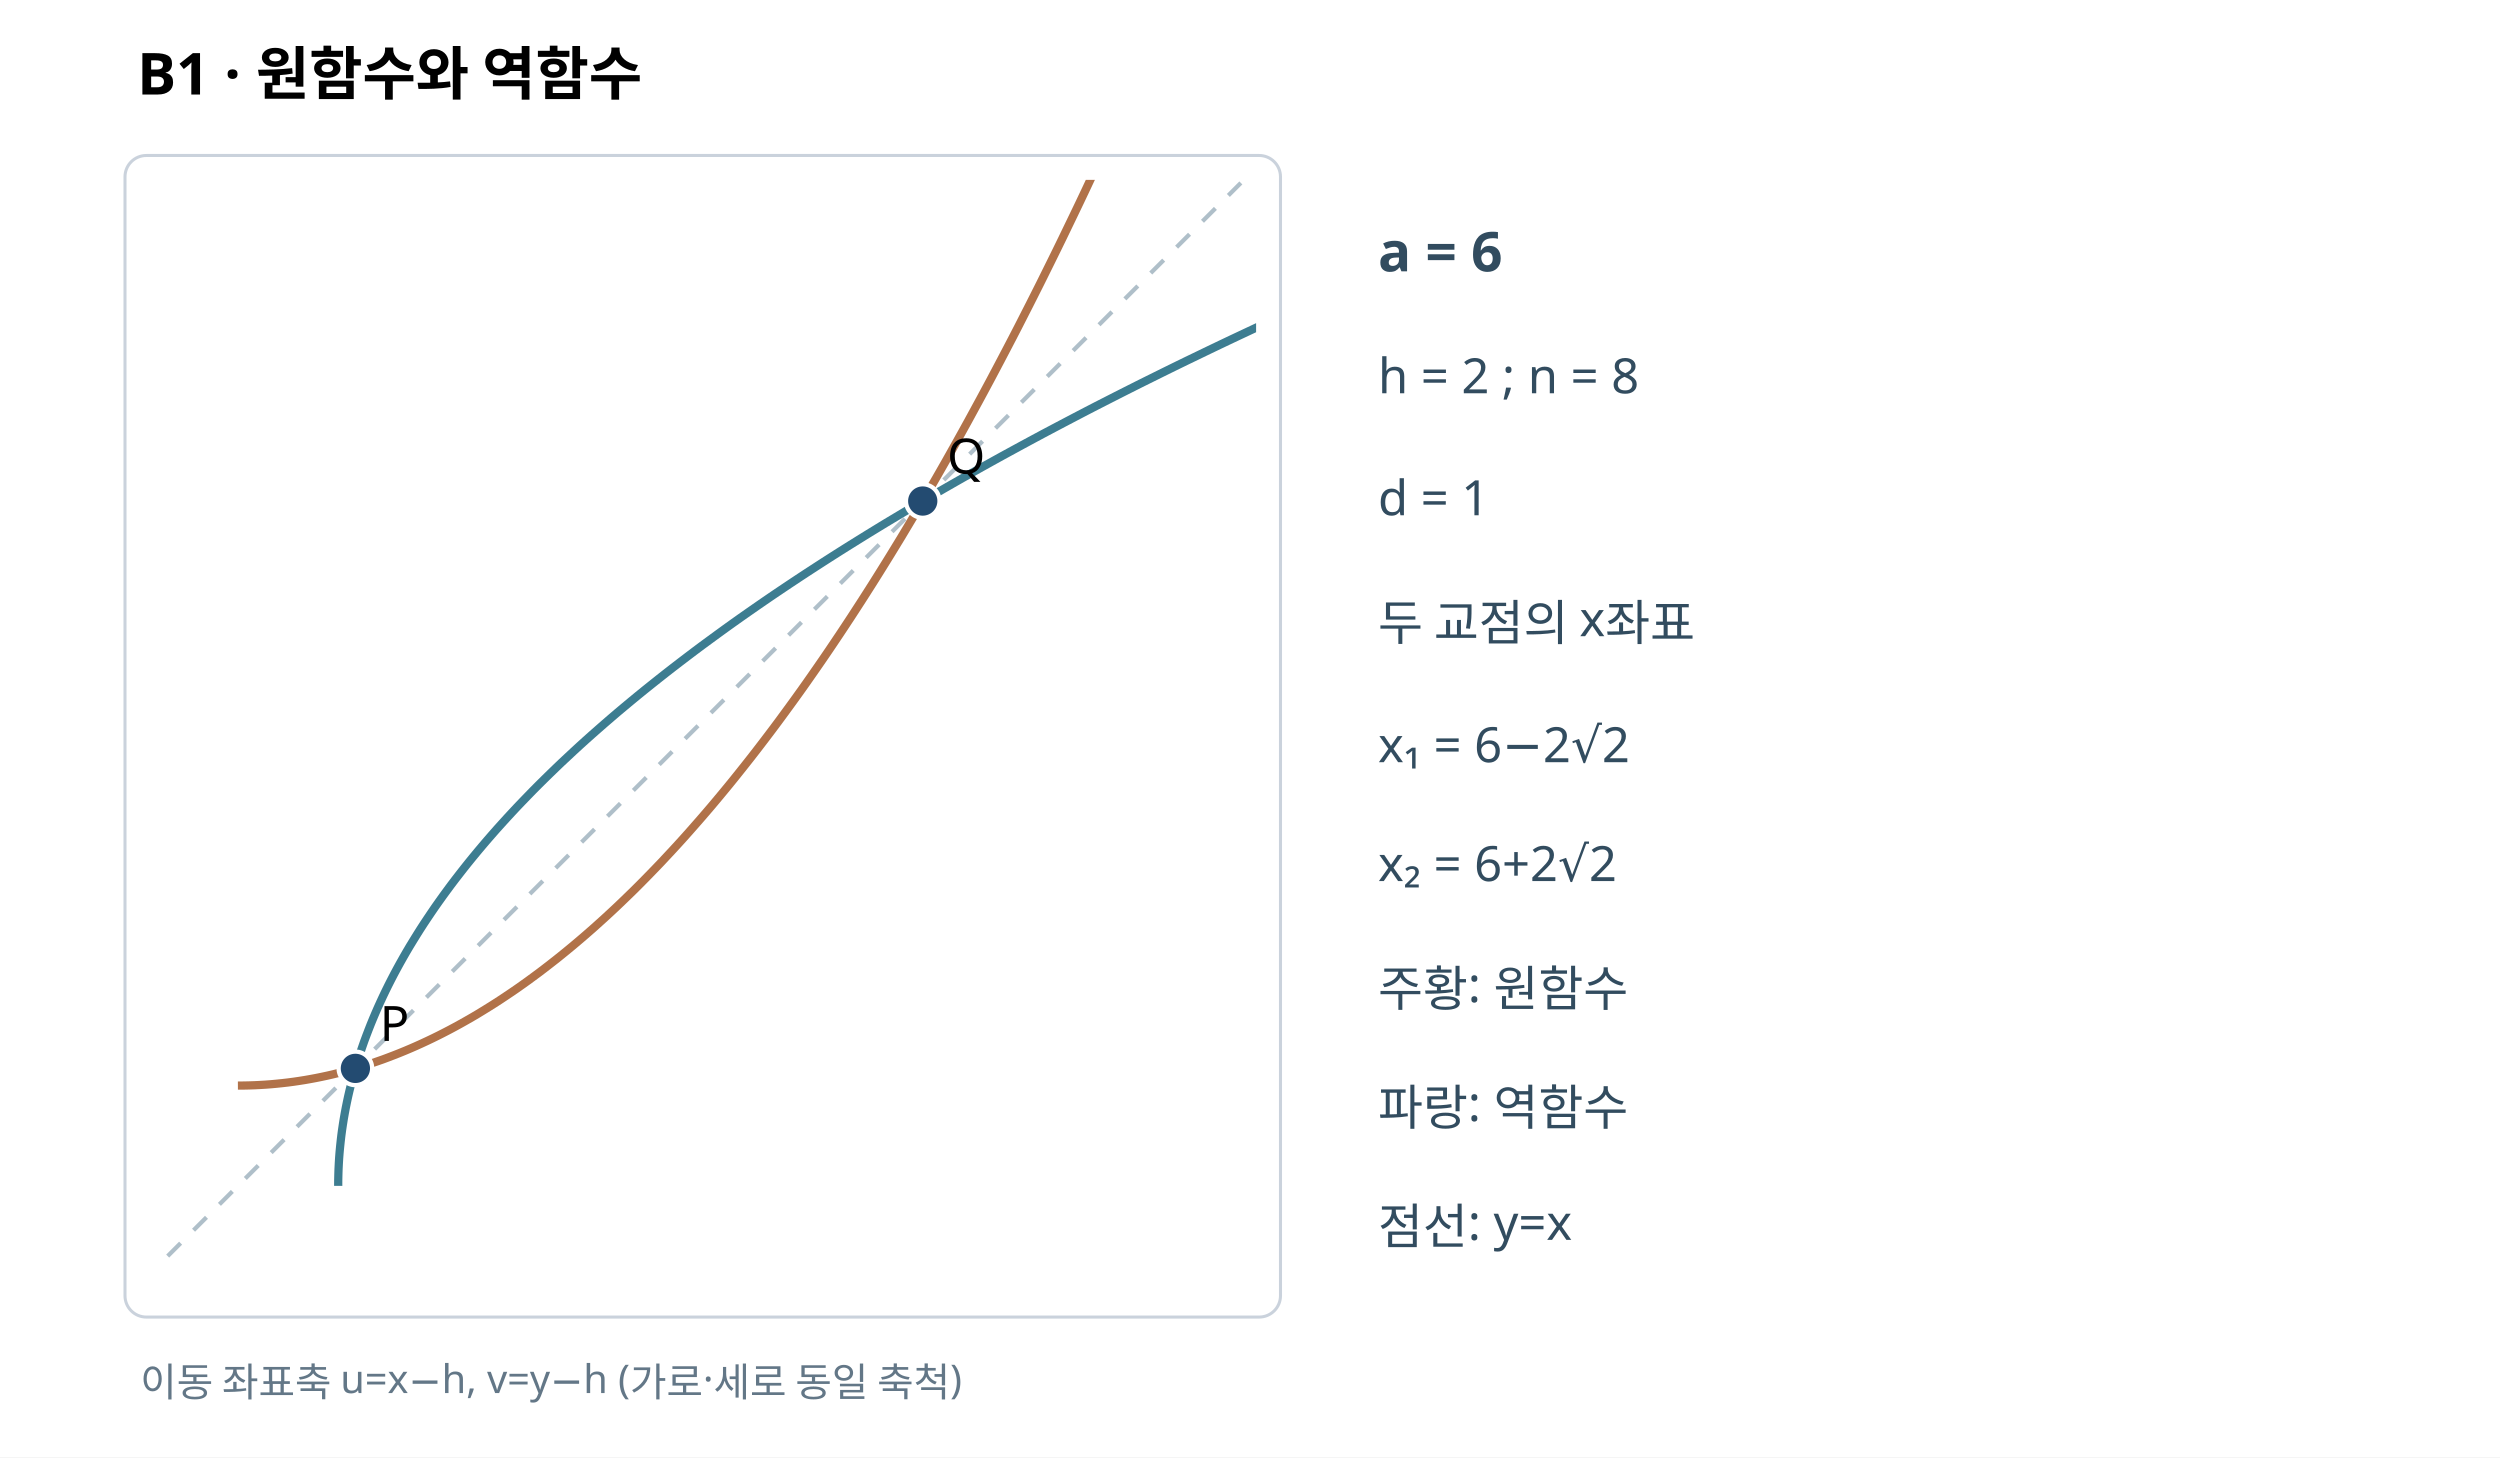
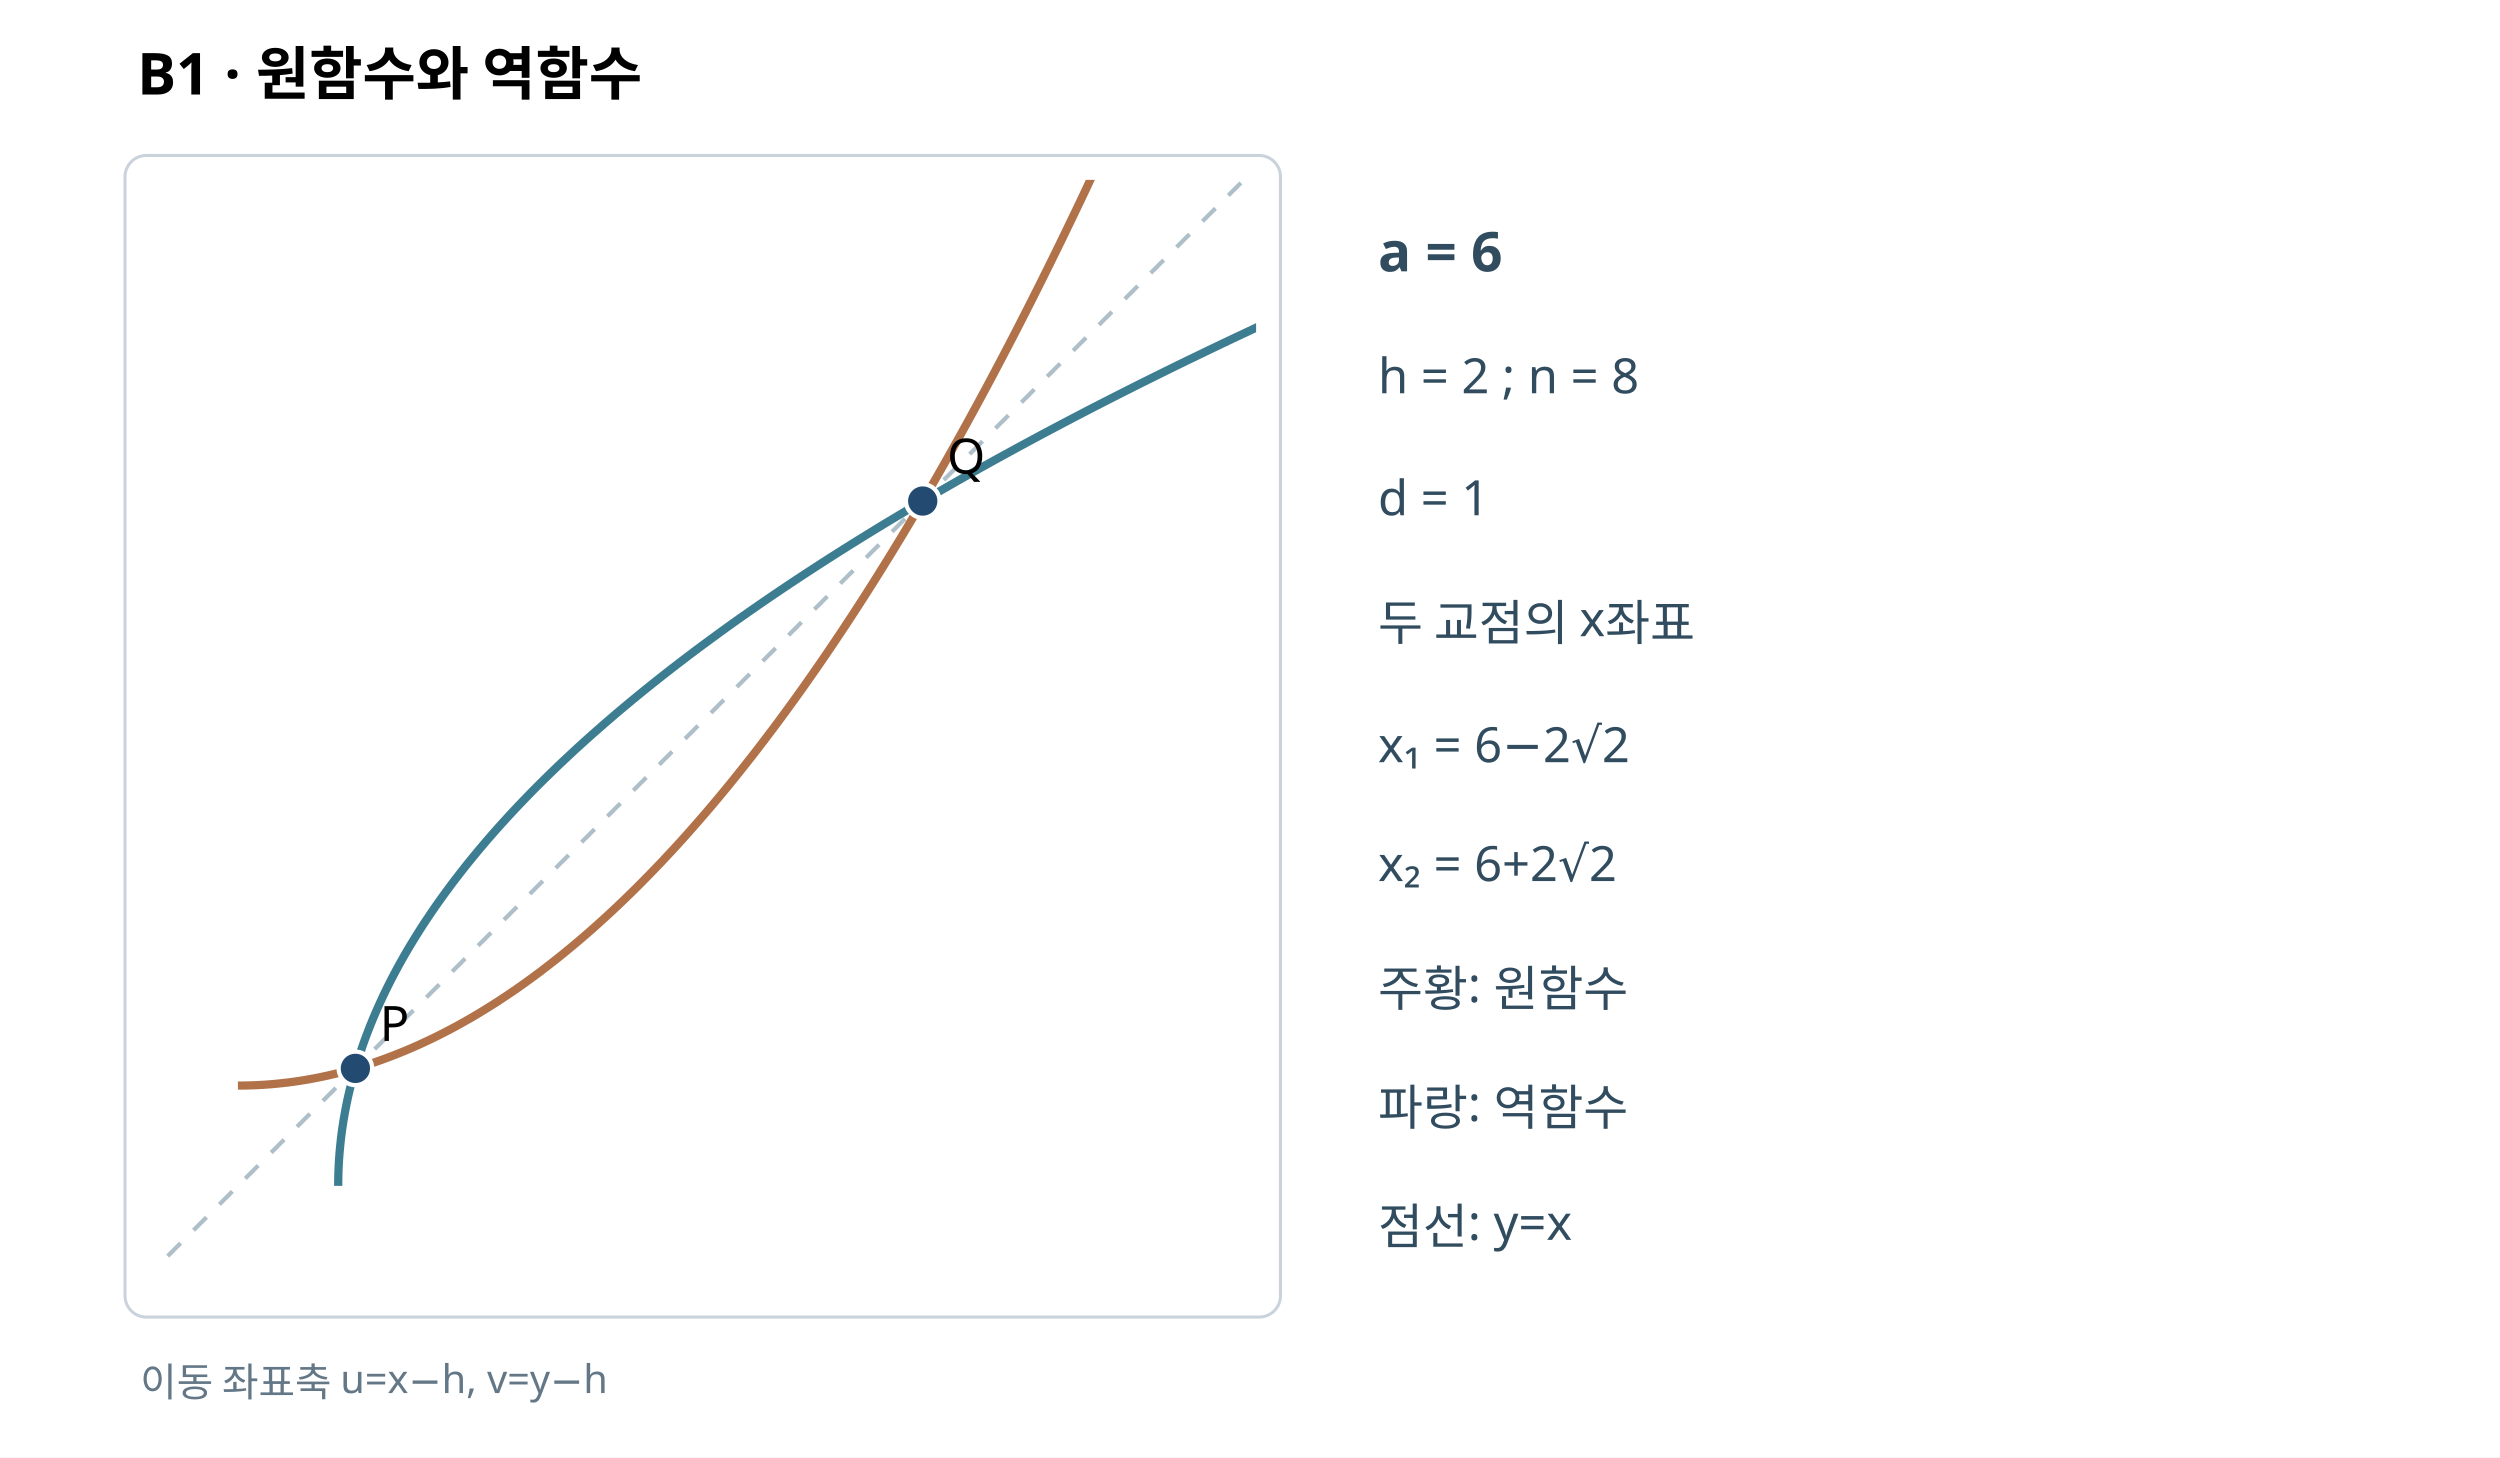
<svg xmlns="http://www.w3.org/2000/svg" width="820" height="478" viewBox="0 0 820 478" role="img">
  <rect width="820" height="478" fill="white" />
  <text x="45" y="31" font-family="sans-serif" font-size="19" font-weight="bold">B1 · 원함수와 역함수</text>
  <rect x="41" y="51" width="379" height="381" fill="white" stroke="#cad2dc" rx="7" />
  <defs>
    <clipPath id="p">
      <rect x="48" y="59" width="364" height="366" />
    </clipPath>
  </defs>
  <g clip-path="url(#p)">
    <line x1="55" y1="412" x2="407" y2="60" stroke="#afbfc9" stroke-width="1.4" stroke-dasharray="6 6" />
    <polyline points="78.03,356.07 79.86,356.06 81.68,356.02 83.51,355.96 85.34,355.87 87.17,355.76 88.99,355.62 90.82,355.45 92.65,355.26 94.48,355.05 96.3,354.81 98.13,354.54 99.96,354.25 101.79,353.93 103.61,353.59 105.44,353.22 107.27,352.83 109.1,352.41 110.93,351.96 112.75,351.49 114.58,351 116.41,350.48 118.24,349.93 120.06,349.36 121.89,348.76 123.72,348.14 125.55,347.5 127.37,346.82 129.2,346.12 131.03,345.4 132.86,344.65 134.68,343.88 136.51,343.08 138.34,342.25 140.17,341.4 141.99,340.53 143.82,339.63 145.65,338.7 147.48,337.75 149.31,336.77 151.13,335.77 152.96,334.74 154.79,333.69 156.62,332.61 158.44,331.5 160.27,330.37 162.1,329.22 163.93,328.04 165.75,326.83 167.58,325.6 169.41,324.35 171.24,323.06 173.06,321.76 174.89,320.42 176.72,319.07 178.55,317.68 180.37,316.27 182.2,314.84 184.03,313.38 185.86,311.89 187.69,310.38 189.51,308.85 191.34,307.29 193.17,305.7 195,304.09 196.82,302.45 198.65,300.79 200.48,299.1 202.31,297.39 204.13,295.65 205.96,293.88 207.79,292.1 209.62,290.28 211.44,288.44 213.27,286.57 215.1,284.68 216.93,282.77 218.75,280.82 220.58,278.86 222.41,276.87 224.24,274.85 226.07,272.8 227.89,270.73 229.72,268.64 231.55,266.52 233.38,264.38 235.2,262.21 237.03,260.01 238.86,257.79 240.69,255.54 242.51,253.27 244.34,250.97 246.17,248.65 248,246.3 249.82,243.93 251.65,241.53 253.48,239.11 255.31,236.66 257.13,234.18 258.96,231.68 260.79,229.16 262.62,226.61 264.45,224.03 266.27,221.43 268.1,218.8 269.93,216.15 271.76,213.47 273.58,210.77 275.41,208.04 277.24,205.28 279.07,202.5 280.89,199.7 282.72,196.87 284.55,194.01 286.38,191.13 288.2,188.23 290.03,185.29 291.86,182.34 293.69,179.35 295.52,176.35 297.34,173.31 299.17,170.25 301,167.17 302.83,164.06 304.65,160.93 306.48,157.77 308.31,154.58 310.14,151.37 311.96,148.13 313.79,144.87 315.62,141.58 317.45,138.27 319.27,134.93 321.1,131.57 322.93,128.18 324.76,124.77 326.58,121.33 328.41,117.86 330.24,114.37 332.07,110.86 333.9,107.32 335.72,103.75 337.55,100.16 339.38,96.54 341.21,92.9 343.03,89.23 344.86,85.54 346.69,81.82 348.52,78.07 350.34,74.3 352.17,70.51 354,66.69 355.83,62.84 357.65,58.97 359.48,55.08 361.31,51.15 363.14,47.21 364.96,43.23 366.79,39.24 368.62,35.21 370.45,31.16 372.28,27.09 374.1,22.99 375.93,18.87 377.76,14.72 379.59,10.54 381.41,6.34 383.24,2.11 385.07,-2.14 386.9,-6.42 388.72,-10.72 390.55,-15.05 392.38,-19.4 394.21,-23.78 396.03,-28.18 397.86,-32.61 399.69,-37.07 401.52,-41.55 403.34,-46.05 405.17,-50.58 407,-55.14" fill="none" stroke="#b17249" stroke-width="2.7" />
    <polyline points="110.93,388.97 110.94,387.14 110.98,385.32 111.04,383.49 111.13,381.66 111.24,379.83 111.38,378.01 111.55,376.18 111.74,374.35 111.95,372.52 112.19,370.7 112.46,368.87 112.75,367.04 113.07,365.21 113.41,363.39 113.78,361.56 114.17,359.73 114.59,357.9 115.04,356.07 115.51,354.25 116,352.42 116.52,350.59 117.07,348.76 117.64,346.94 118.24,345.11 118.86,343.28 119.5,341.45 120.18,339.63 120.88,337.8 121.6,335.97 122.35,334.14 123.12,332.32 123.92,330.49 124.75,328.66 125.6,326.83 126.47,325.01 127.37,323.18 128.3,321.35 129.25,319.52 130.23,317.69 131.23,315.87 132.26,314.04 133.31,312.21 134.39,310.38 135.5,308.56 136.63,306.73 137.78,304.9 138.96,303.07 140.17,301.25 141.4,299.42 142.65,297.59 143.94,295.76 145.24,293.94 146.58,292.11 147.93,290.28 149.32,288.45 150.73,286.63 152.16,284.8 153.62,282.97 155.11,281.14 156.62,279.31 158.15,277.49 159.71,275.66 161.3,273.83 162.91,272 164.55,270.18 166.21,268.35 167.9,266.52 169.61,264.69 171.35,262.87 173.12,261.04 174.9,259.21 176.72,257.38 178.56,255.56 180.43,253.73 182.32,251.9 184.23,250.07 186.18,248.25 188.14,246.42 190.13,244.59 192.15,242.76 194.2,240.93 196.27,239.11 198.36,237.28 200.48,235.45 202.62,233.62 204.79,231.8 206.99,229.97 209.21,228.14 211.46,226.31 213.73,224.49 216.03,222.66 218.35,220.83 220.7,219 223.07,217.18 225.47,215.35 227.89,213.52 230.34,211.69 232.82,209.87 235.32,208.04 237.84,206.21 240.39,204.38 242.97,202.55 245.57,200.73 248.2,198.9 250.85,197.07 253.53,195.24 256.23,193.42 258.96,191.59 261.72,189.76 264.5,187.93 267.3,186.11 270.13,184.28 272.99,182.45 275.87,180.62 278.77,178.8 281.71,176.97 284.66,175.14 287.65,173.31 290.65,171.48 293.69,169.66 296.75,167.83 299.83,166 302.94,164.17 306.07,162.35 309.23,160.52 312.42,158.69 315.63,156.86 318.87,155.04 322.13,153.21 325.42,151.38 328.73,149.55 332.07,147.73 335.43,145.9 338.82,144.07 342.23,142.24 345.67,140.42 349.14,138.59 352.63,136.76 356.14,134.93 359.68,133.1 363.25,131.28 366.84,129.45 370.46,127.62 374.1,125.79 377.77,123.97 381.46,122.14 385.18,120.31 388.93,118.48 392.7,116.66 396.49,114.83 400.31,113 404.16,111.17 408.03,109.35 411.92,107.52 415.85,105.69 419.79,103.86 423.77,102.04 427.76,100.21 431.79,98.38 435.84,96.55 439.91,94.72 444.01,92.9 448.13,91.07 452.28,89.24 456.46,87.41 460.66,85.59 464.89,83.76 469.14,81.93 473.42,80.1 477.72,78.28 482.05,76.45 486.4,74.62 490.78,72.79 495.18,70.97 499.61,69.14 504.07,67.31 508.55,65.48 513.05,63.66 517.58,61.83 522.14,60" fill="none" stroke="#3d7d91" stroke-width="2.7" />
    <circle cx="116.57" cy="350.43" r="5.5" stroke="#fff" stroke-width="1.4" fill="#234b71" />
    <text x="124.57" y="341.43" font-size="16" font-family="sans-serif">P</text>
    <circle cx="302.66" cy="164.34" r="5.5" stroke="#fff" stroke-width="1.4" fill="#234b71" />
    <text x="310.66" y="155.34" font-size="16" font-family="sans-serif">Q</text>
  </g>
  <g font-family="sans-serif" fill="#324c5f">
    <text x="452" y="89" font-size="18" font-weight="bold">a = 6</text>
    <text x="452" y="129" font-size="16">h = 2 ; n = 8</text>
    <text x="452" y="169" font-size="16">d = 1</text>
    <text x="452" y="210" font-size="16">두 교점의 x좌표</text>
    <text x="452" y="250" font-size="16">x₁ = 6−2√2</text>
    <text x="452" y="289" font-size="16">x₂ = 6+2√2</text>
    <text x="452" y="330" font-size="16">주황: 원함수</text>
    <text x="452" y="369" font-size="16">파랑: 역함수</text>
    <text x="452" y="408" font-size="16">점선: y=x</text>
  </g>
-   <text x="46" y="458" font-family="sans-serif" font-size="13" fill="#637787">이동 좌표축 u=x−h, v=y−h (가로·세로 동일 축척)</text>
+   <text x="46" y="458" font-family="sans-serif" font-size="13" fill="#637787">이동 좌표축 u=x−h, v=y−h</text>
</svg>
